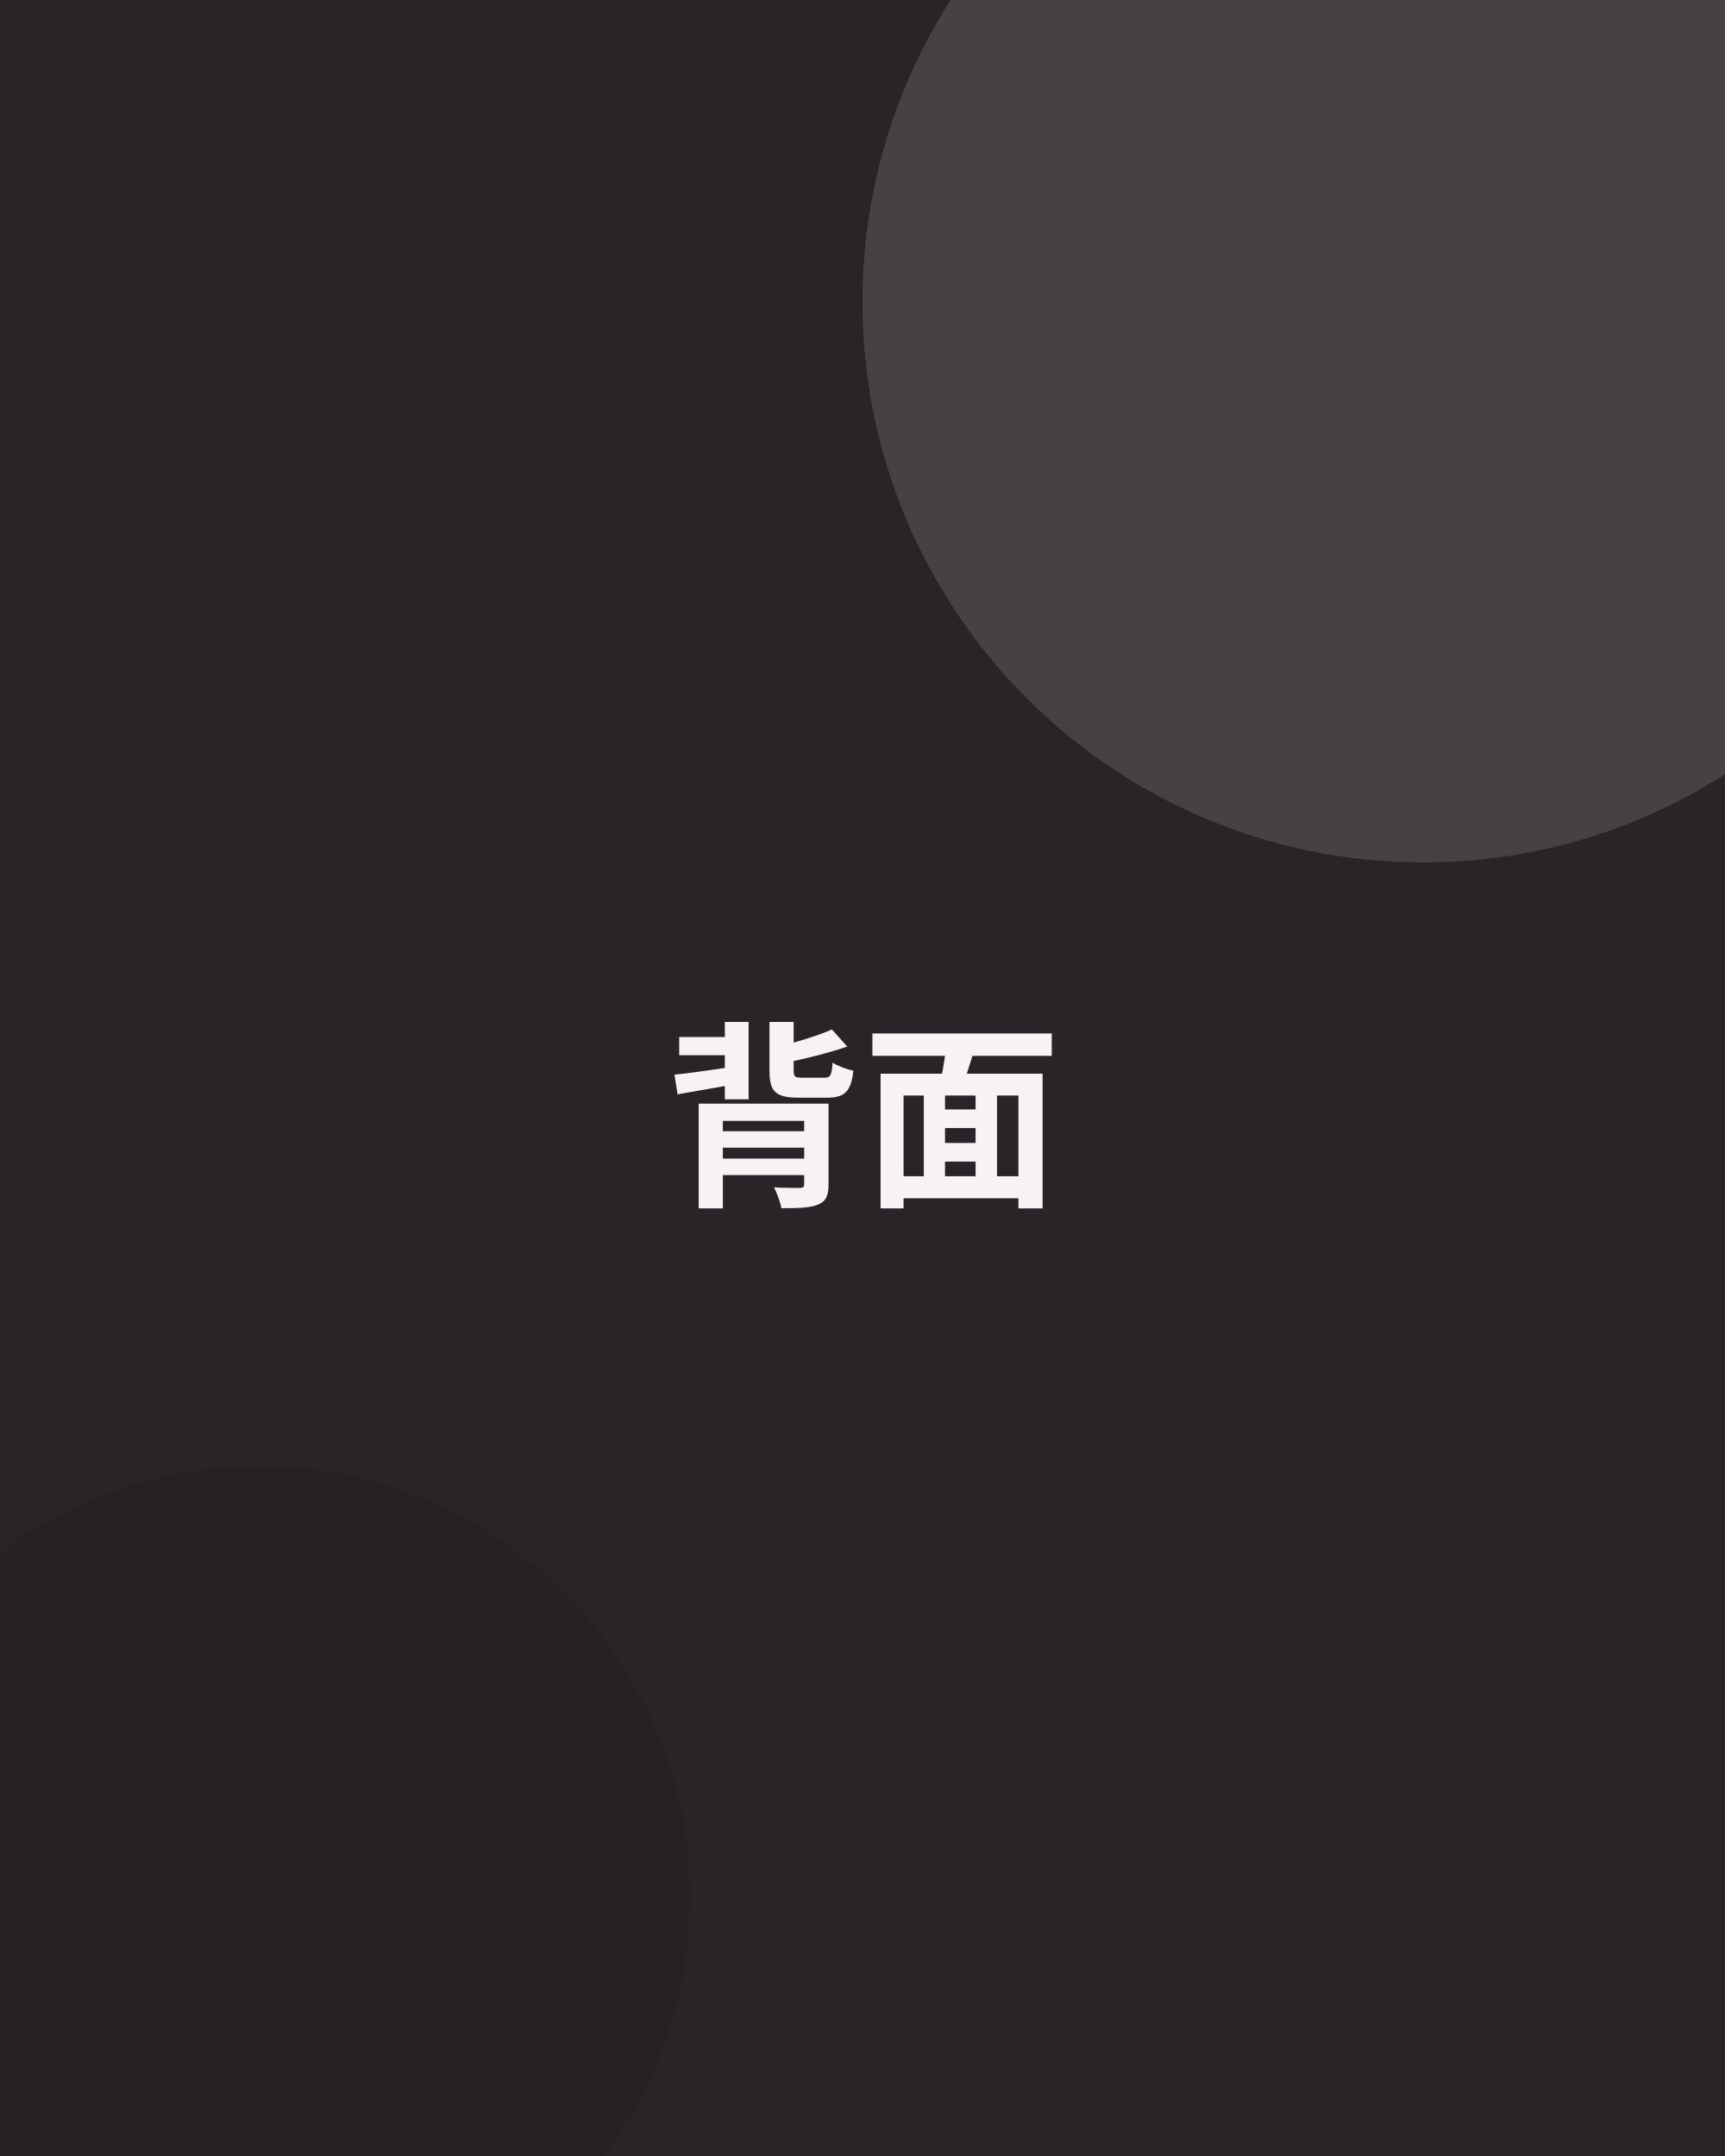
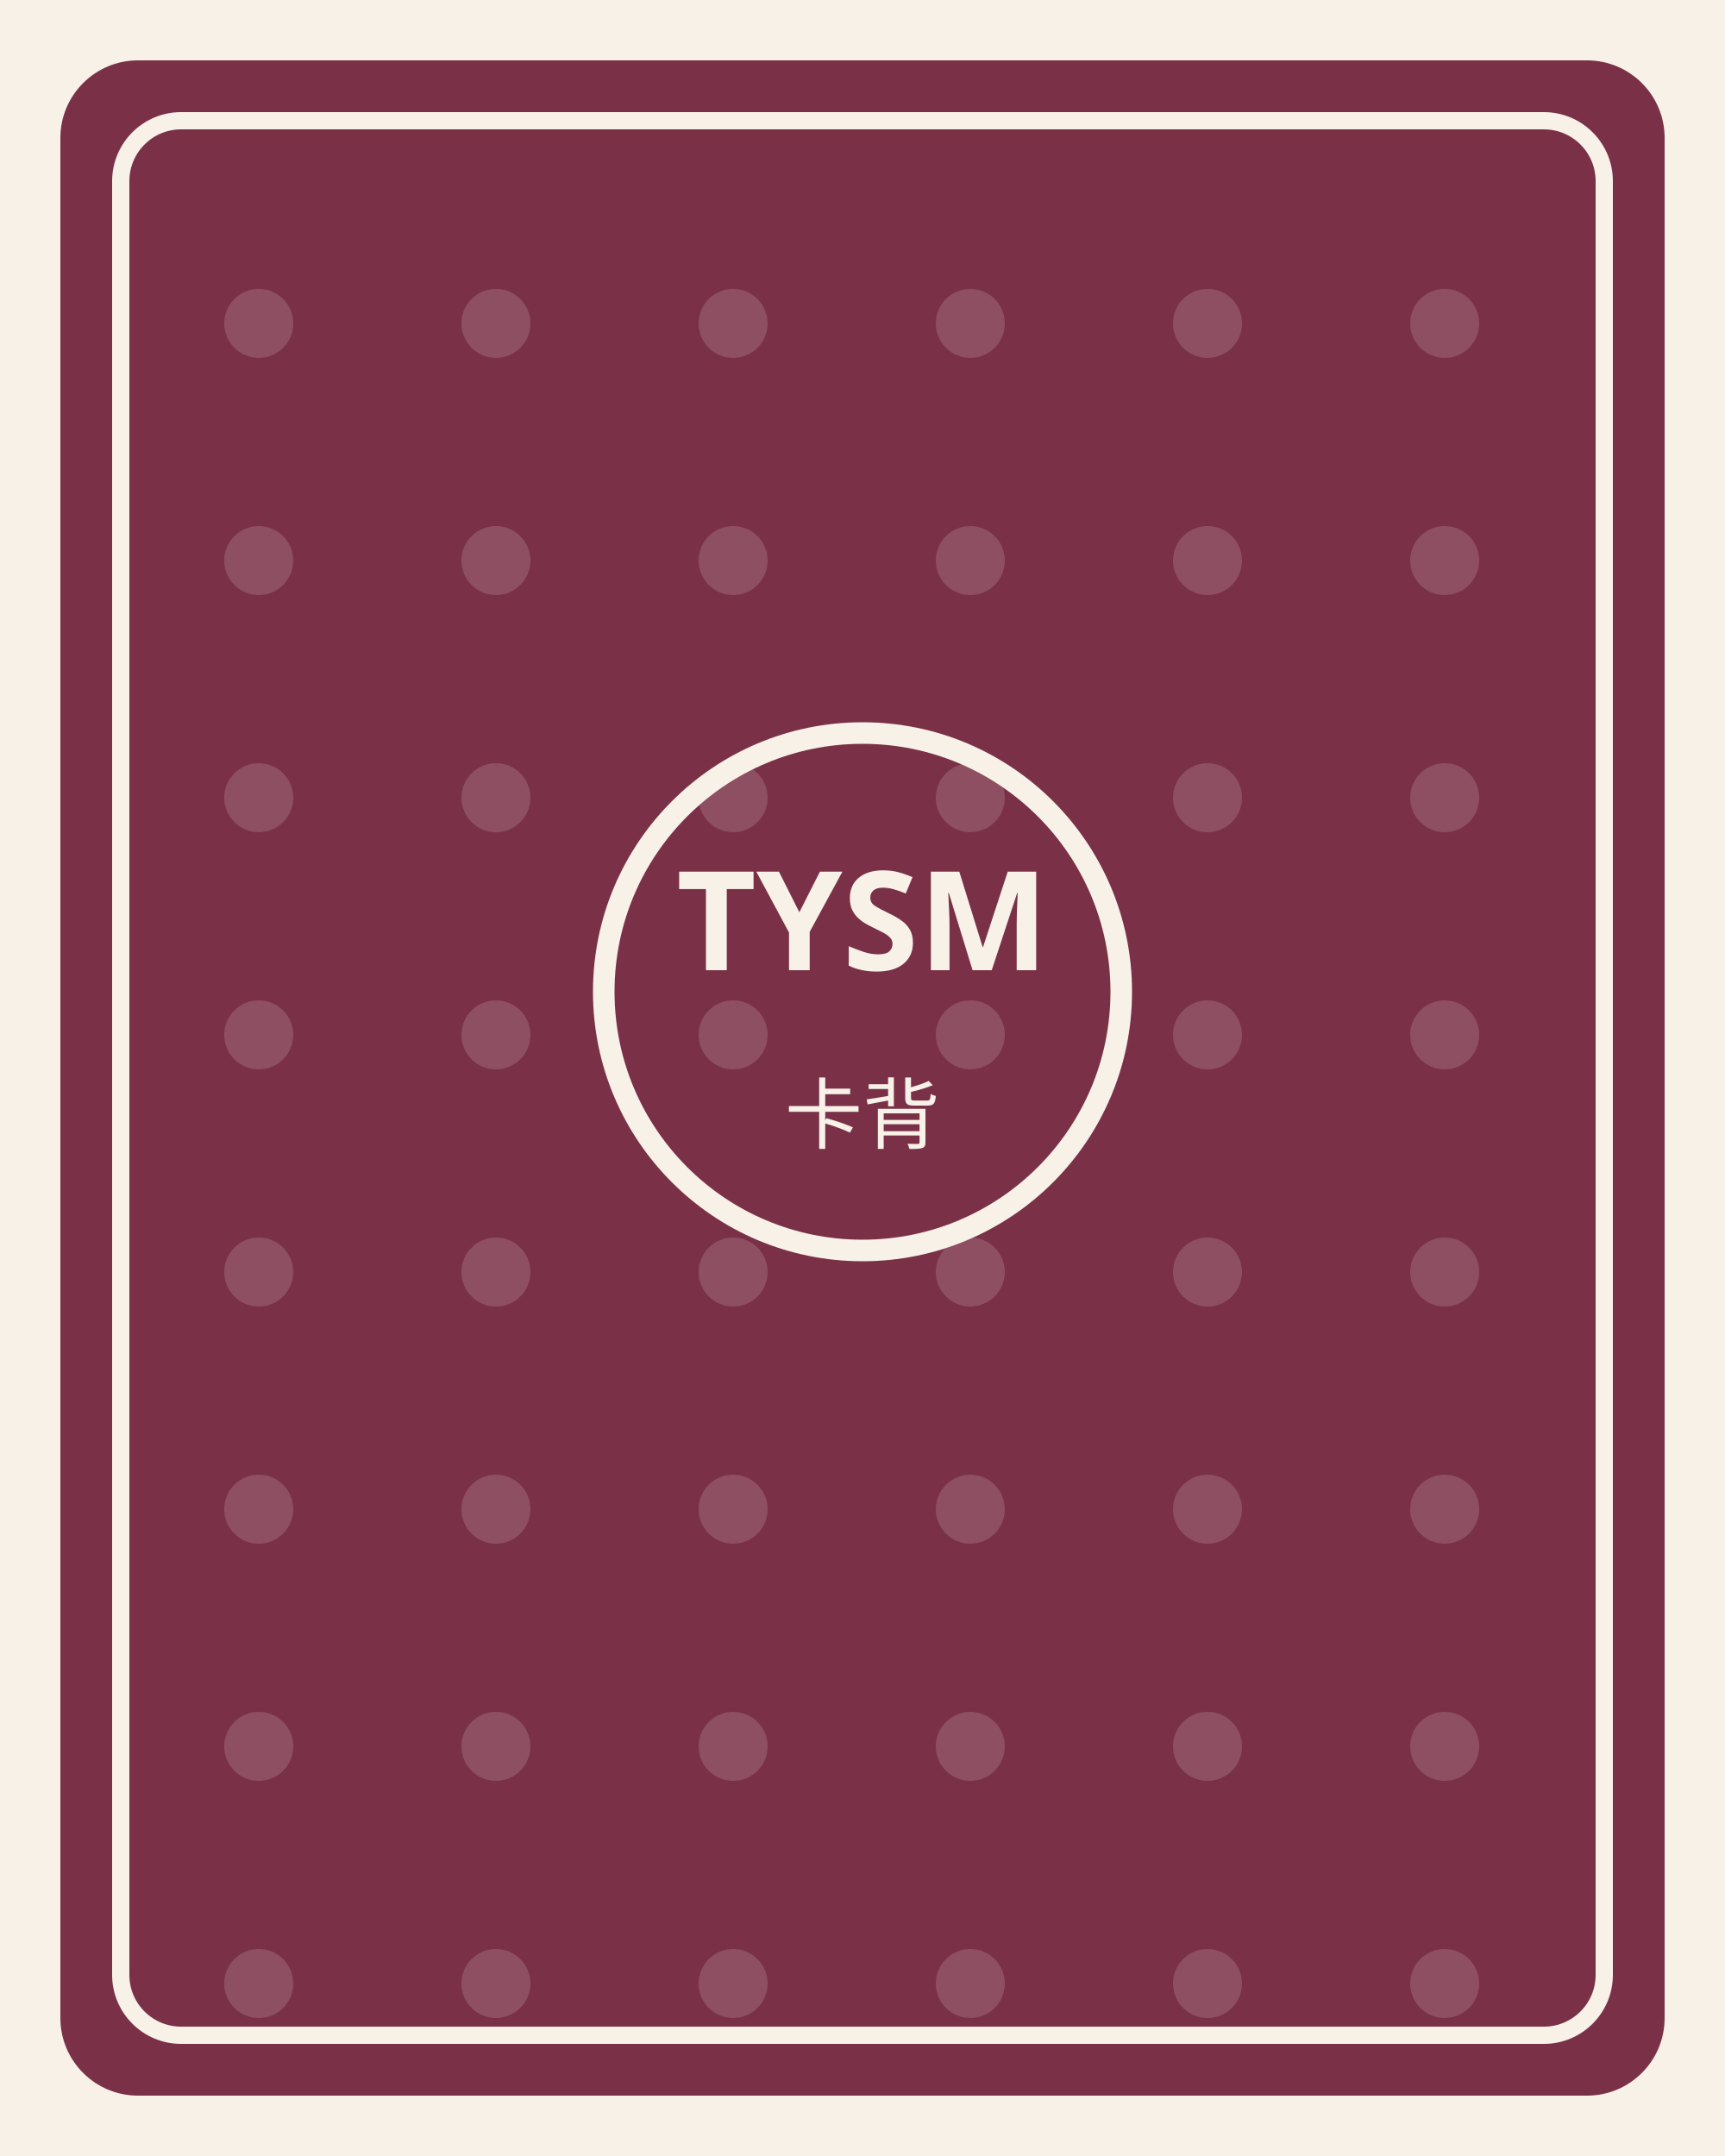
- <svg xmlns="http://www.w3.org/2000/svg" width="800" height="1000" viewBox="0 0 800 1000">
-   <rect width="800" height="1000" fill="#2A2328" />
-   <circle cx="660" cy="140" r="260" fill="#ffffff" opacity="0.14" />
-   <circle cx="120" cy="880" r="200" fill="#000000" opacity="0.08" />
-   <text x="400" y="520" text-anchor="middle" dominant-baseline="middle" fill="#F7F2F4" font-size="92" font-family="sans-serif" font-weight="700">背面</text>
+ <svg xmlns="http://www.w3.org/2000/svg" width="800" height="1000" viewBox="0 0 800 1000" role="img" aria-label="卡背">
+   <rect width="800" height="1000" fill="#f7f1e8" />
+   <rect x="28" y="28" width="744" height="944" rx="36" fill="#7a3148" />
+   <rect x="56" y="56" width="688" height="888" rx="28" fill="none" stroke="#f7f1e8" stroke-width="8" />
+   <g fill="#f7f1e8" fill-opacity="0.16">
+     <circle cx="120" cy="150" r="16" />
+     <circle cx="230" cy="150" r="16" />
+     <circle cx="340" cy="150" r="16" />
+     <circle cx="450" cy="150" r="16" />
+     <circle cx="560" cy="150" r="16" />
+     <circle cx="670" cy="150" r="16" />
+     <circle cx="120" cy="260" r="16" />
+     <circle cx="230" cy="260" r="16" />
+     <circle cx="340" cy="260" r="16" />
+     <circle cx="450" cy="260" r="16" />
+     <circle cx="560" cy="260" r="16" />
+     <circle cx="670" cy="260" r="16" />
+     <circle cx="120" cy="370" r="16" />
+     <circle cx="230" cy="370" r="16" />
+     <circle cx="340" cy="370" r="16" />
+     <circle cx="450" cy="370" r="16" />
+     <circle cx="560" cy="370" r="16" />
+     <circle cx="670" cy="370" r="16" />
+     <circle cx="120" cy="480" r="16" />
+     <circle cx="230" cy="480" r="16" />
+     <circle cx="340" cy="480" r="16" />
+     <circle cx="450" cy="480" r="16" />
+     <circle cx="560" cy="480" r="16" />
+     <circle cx="670" cy="480" r="16" />
+     <circle cx="120" cy="590" r="16" />
+     <circle cx="230" cy="590" r="16" />
+     <circle cx="340" cy="590" r="16" />
+     <circle cx="450" cy="590" r="16" />
+     <circle cx="560" cy="590" r="16" />
+     <circle cx="670" cy="590" r="16" />
+     <circle cx="120" cy="700" r="16" />
+     <circle cx="230" cy="700" r="16" />
+     <circle cx="340" cy="700" r="16" />
+     <circle cx="450" cy="700" r="16" />
+     <circle cx="560" cy="700" r="16" />
+     <circle cx="670" cy="700" r="16" />
+     <circle cx="120" cy="810" r="16" />
+     <circle cx="230" cy="810" r="16" />
+     <circle cx="340" cy="810" r="16" />
+     <circle cx="450" cy="810" r="16" />
+     <circle cx="560" cy="810" r="16" />
+     <circle cx="670" cy="810" r="16" />
+     <circle cx="120" cy="920" r="16" />
+     <circle cx="230" cy="920" r="16" />
+     <circle cx="340" cy="920" r="16" />
+     <circle cx="450" cy="920" r="16" />
+     <circle cx="560" cy="920" r="16" />
+     <circle cx="670" cy="920" r="16" />
+   </g>
+   <circle cx="400" cy="460" r="120" fill="none" stroke="#f7f1e8" stroke-width="10" />
+   <text x="400" y="450" text-anchor="middle" fill="#f7f1e8" font-size="64" font-family="ui-sans-serif, system-ui, sans-serif" font-weight="700">TYSM</text>
+   <text x="400" y="530" text-anchor="middle" fill="#f7f1e8" font-size="36" font-family="ui-sans-serif, system-ui, sans-serif">卡背</text>
</svg>
